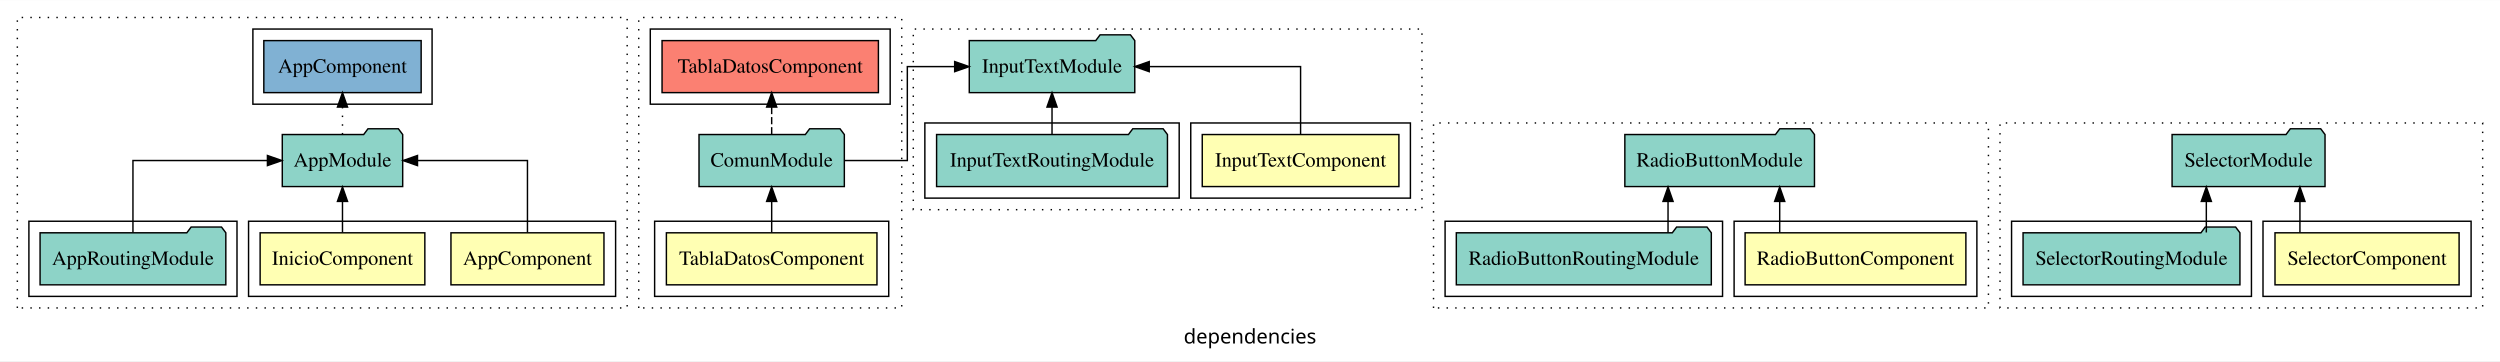
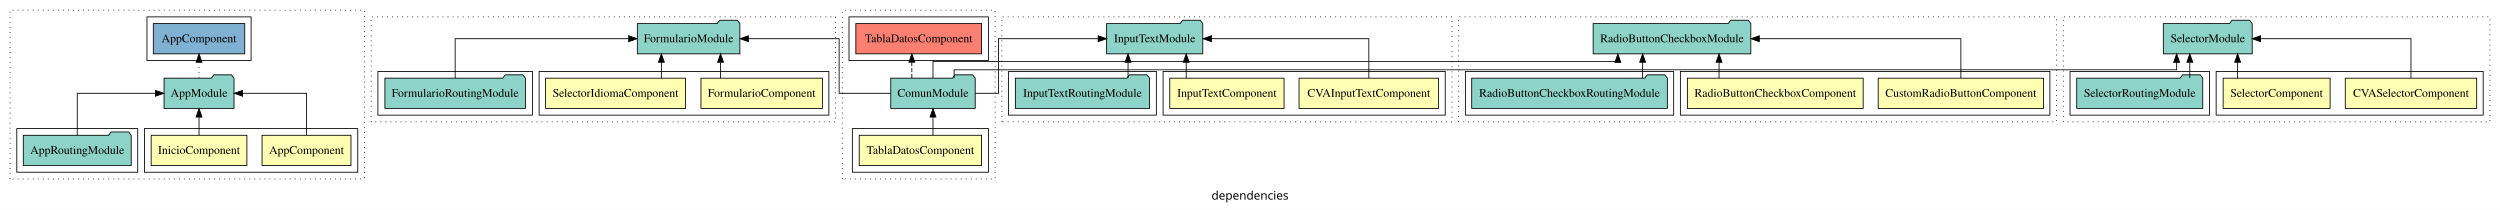
- <svg xmlns="http://www.w3.org/2000/svg" width="1730pt" height="250pt" viewBox="0.00 0.00 1730.00 249.80">
+ <svg xmlns="http://www.w3.org/2000/svg" width="2977pt" height="250pt" viewBox="0.00 0.00 2977.00 249.80">
  <g id="graph0" class="graph" transform="scale(1 1) rotate(0) translate(4 245.8)">
-     <polygon fill="white" stroke="transparent" points="-4,4 -4,-245.8 1726,-245.8 1726,4 -4,4" />
-     <text text-anchor="middle" x="861" y="-8.2" font-family="sans-serif" font-size="14.00">dependencies</text>
+     <polygon fill="white" stroke="transparent" points="-4,4 -4,-245.8 2973,-245.8 2973,4 -4,4" />
+     <text text-anchor="middle" x="1484.5" y="-8.2" font-family="sans-serif" font-size="14.00">dependencies</text>
    <g id="clust1" class="cluster">
      <polygon fill="none" stroke="black" stroke-dasharray="1,5" points="8,-32.8 8,-233.8 430,-233.8 430,-32.8 8,-32.8" />
    </g>
    <g id="clust2" class="cluster">
      <polygon fill="none" stroke="black" points="168,-40.8 168,-92.8 422,-92.8 422,-40.8 168,-40.8" />
    </g>
    <g id="clust5" class="cluster">
      <polygon fill="none" stroke="black" points="16,-40.8 16,-92.8 160,-92.8 160,-40.8 16,-40.8" />
    </g>
    <g id="clust7" class="cluster">
      <polygon fill="none" stroke="black" points="171,-173.8 171,-225.8 295,-225.8 295,-173.8 171,-173.8" />
    </g>
    <g id="clust15" class="cluster">
-       <polygon fill="none" stroke="black" stroke-dasharray="1,5" points="438,-32.8 438,-233.8 620,-233.8 620,-32.8 438,-32.8" />
+       <polygon fill="none" stroke="black" stroke-dasharray="1,5" points="999,-32.8 999,-233.8 1181,-233.8 1181,-32.8 999,-32.8" />
    </g>
    <g id="clust16" class="cluster">
-       <polygon fill="none" stroke="black" points="449,-40.8 449,-92.8 611,-92.8 611,-40.8 449,-40.8" />
+       <polygon fill="none" stroke="black" points="1011,-40.8 1011,-92.8 1173,-92.8 1173,-40.8 1011,-40.8" />
    </g>
    <g id="clust19" class="cluster">
-       <polygon fill="none" stroke="black" points="446,-173.8 446,-225.8 612,-225.8 612,-173.8 446,-173.8" />
+       <polygon fill="none" stroke="black" points="1007,-173.8 1007,-225.8 1173,-225.8 1173,-173.8 1007,-173.8" />
    </g>
    <g id="clust22" class="cluster">
-       <polygon fill="none" stroke="black" stroke-dasharray="1,5" points="628,-100.8 628,-225.8 980,-225.8 980,-100.8 628,-100.8" />
+       <polygon fill="none" stroke="black" stroke-dasharray="1,5" points="438,-100.8 438,-225.8 991,-225.8 991,-100.8 438,-100.8" />
    </g>
    <g id="clust23" class="cluster">
-       <polygon fill="none" stroke="black" points="820,-108.8 820,-160.8 972,-160.8 972,-108.8 820,-108.8" />
-     </g>
-     <g id="clust25" class="cluster">
-       <polygon fill="none" stroke="black" points="636,-108.8 636,-160.8 812,-160.8 812,-108.8 636,-108.8" />
-     </g>
-     <g id="clust35" class="cluster">
-       <polygon fill="none" stroke="black" stroke-dasharray="1,5" points="988,-32.8 988,-160.8 1372,-160.8 1372,-32.8 988,-32.8" />
+       <polygon fill="none" stroke="black" points="638,-108.8 638,-160.8 983,-160.8 983,-108.8 638,-108.8" />
+     </g>
+     <g id="clust26" class="cluster">
+       <polygon fill="none" stroke="black" points="446,-108.8 446,-160.8 630,-160.8 630,-108.8 446,-108.8" />
    </g>
    <g id="clust36" class="cluster">
-       <polygon fill="none" stroke="black" points="1196,-40.8 1196,-92.8 1364,-92.8 1364,-40.8 1196,-40.8" />
-     </g>
-     <g id="clust38" class="cluster">
-       <polygon fill="none" stroke="black" points="996,-40.8 996,-92.8 1188,-92.8 1188,-40.8 996,-40.8" />
-     </g>
-     <g id="clust48" class="cluster">
-       <polygon fill="none" stroke="black" stroke-dasharray="1,5" points="1380,-32.8 1380,-160.8 1714,-160.8 1714,-32.8 1380,-32.8" />
-     </g>
-     <g id="clust49" class="cluster">
-       <polygon fill="none" stroke="black" points="1562,-40.8 1562,-92.8 1706,-92.8 1706,-40.8 1562,-40.8" />
+       <polygon fill="none" stroke="black" stroke-dasharray="1,5" points="1189,-100.8 1189,-225.8 1725,-225.8 1725,-100.8 1189,-100.8" />
+     </g>
+     <g id="clust37" class="cluster">
+       <polygon fill="none" stroke="black" points="1381,-108.8 1381,-160.8 1717,-160.8 1717,-108.8 1381,-108.8" />
+     </g>
+     <g id="clust40" class="cluster">
+       <polygon fill="none" stroke="black" points="1197,-108.8 1197,-160.8 1373,-160.8 1373,-108.8 1197,-108.8" />
+     </g>
+     <g id="clust50" class="cluster">
+       <polygon fill="none" stroke="black" stroke-dasharray="1,5" points="1733,-100.8 1733,-225.8 2445,-225.8 2445,-100.8 1733,-100.8" />
    </g>
    <g id="clust51" class="cluster">
-       <polygon fill="none" stroke="black" points="1388,-40.8 1388,-92.8 1554,-92.8 1554,-40.8 1388,-40.8" />
+       <polygon fill="none" stroke="black" points="1997,-108.8 1997,-160.8 2437,-160.8 2437,-108.8 1997,-108.8" />
+     </g>
+     <g id="clust54" class="cluster">
+       <polygon fill="none" stroke="black" points="1741,-108.8 1741,-160.8 1989,-160.8 1989,-108.8 1741,-108.8" />
+     </g>
+     <g id="clust64" class="cluster">
+       <polygon fill="none" stroke="black" stroke-dasharray="1,5" points="2453,-100.8 2453,-225.8 2961,-225.8 2961,-100.8 2453,-100.8" />
+     </g>
+     <g id="clust65" class="cluster">
+       <polygon fill="none" stroke="black" points="2635,-108.8 2635,-160.8 2953,-160.8 2953,-108.8 2635,-108.8" />
+     </g>
+     <g id="clust68" class="cluster">
+       <polygon fill="none" stroke="black" points="2461,-108.8 2461,-160.8 2627,-160.8 2627,-108.8 2461,-108.8" />
    </g>
    <g id="node1" class="node">
      <polygon fill="#ffffb3" stroke="black" points="413.94,-84.8 308.06,-84.8 308.06,-48.8 413.94,-48.8 413.94,-84.8" />
      <text text-anchor="middle" x="361" y="-62.6" font-family="Times,serif" font-size="14.00">AppComponent</text>
    </g>
    <g id="node3" class="node">
      <polygon fill="#8dd3c7" stroke="black" points="274.66,-152.8 271.66,-156.8 250.66,-156.8 247.66,-152.8 191.34,-152.8 191.34,-116.8 274.66,-116.8 274.66,-152.8" />
      <text text-anchor="middle" x="233" y="-130.6" font-family="Times,serif" font-size="14.00">AppModule</text>
    </g>
    <g id="edge1" class="edge">
      <path fill="none" stroke="black" d="M361,-85.02C361,-105.17 361,-134.8 361,-134.8 361,-134.8 284.91,-134.8 284.91,-134.8" />
      <polygon fill="black" stroke="black" points="284.91,-131.3 274.91,-134.8 284.91,-138.3 284.91,-131.3" />
    </g>
    <g id="node2" class="node">
      <polygon fill="#ffffb3" stroke="black" points="289.99,-84.8 176.01,-84.8 176.01,-48.8 289.99,-48.8 289.99,-84.8" />
      <text text-anchor="middle" x="233" y="-62.6" font-family="Times,serif" font-size="14.00">InicioComponent</text>
    </g>
    <g id="edge2" class="edge">
      <path fill="none" stroke="black" d="M233,-85.02C233,-85.02 233,-106.53 233,-106.53" />
      <polygon fill="black" stroke="black" points="229.5,-106.53 233,-116.53 236.5,-106.53 229.5,-106.53" />
    </g>
    <g id="node5" class="node">
      <polygon fill="#80b1d3" stroke="black" points="287.44,-217.8 178.56,-217.8 178.56,-181.8 287.44,-181.8 287.44,-217.8" />
      <text text-anchor="middle" x="233" y="-195.6" font-family="Times,serif" font-size="14.00">AppComponent </text>
    </g>
    <g id="edge4" class="edge">
      <path fill="none" stroke="black" stroke-dasharray="1,5" d="M233,-152.91C233,-152.91 233,-171.79 233,-171.79" />
      <polygon fill="black" stroke="black" points="229.5,-171.79 233,-181.79 236.5,-171.79 229.5,-171.79" />
    </g>
    <g id="node4" class="node">
      <polygon fill="#8dd3c7" stroke="black" points="152.27,-84.8 149.27,-88.8 128.27,-88.8 125.27,-84.8 23.73,-84.8 23.73,-48.8 152.27,-48.8 152.27,-84.8" />
      <text text-anchor="middle" x="88" y="-62.6" font-family="Times,serif" font-size="14.00">AppRoutingModule</text>
    </g>
    <g id="edge3" class="edge">
      <path fill="none" stroke="black" d="M88,-85.02C88,-105.17 88,-134.8 88,-134.8 88,-134.8 181.06,-134.8 181.06,-134.8" />
      <polygon fill="black" stroke="black" points="181.06,-138.3 191.06,-134.8 181.06,-131.3 181.06,-138.3" />
    </g>
    <g id="node6" class="node">
-       <polygon fill="#ffffb3" stroke="black" points="602.86,-84.8 457.14,-84.8 457.14,-48.8 602.86,-48.8 602.86,-84.8" />
-       <text text-anchor="middle" x="530" y="-62.6" font-family="Times,serif" font-size="14.00">TablaDatosComponent</text>
+       <polygon fill="#ffffb3" stroke="black" points="1164.86,-84.8 1019.14,-84.8 1019.14,-48.8 1164.86,-48.8 1164.86,-84.8" />
+       <text text-anchor="middle" x="1092" y="-62.6" font-family="Times,serif" font-size="14.00">TablaDatosComponent</text>
    </g>
    <g id="node7" class="node">
-       <polygon fill="#8dd3c7" stroke="black" points="580.28,-152.8 577.28,-156.8 556.28,-156.8 553.28,-152.8 479.72,-152.8 479.72,-116.8 580.28,-116.8 580.28,-152.8" />
-       <text text-anchor="middle" x="530" y="-130.6" font-family="Times,serif" font-size="14.00">ComunModule</text>
+       <polygon fill="#8dd3c7" stroke="black" points="1157.28,-152.8 1154.28,-156.8 1133.28,-156.8 1130.28,-152.8 1056.72,-152.8 1056.72,-116.8 1157.28,-116.8 1157.28,-152.8" />
+       <text text-anchor="middle" x="1107" y="-130.6" font-family="Times,serif" font-size="14.00">ComunModule</text>
    </g>
    <g id="edge5" class="edge">
-       <path fill="none" stroke="black" d="M530,-85.02C530,-85.02 530,-106.53 530,-106.53" />
-       <polygon fill="black" stroke="black" points="526.5,-106.53 530,-116.53 533.5,-106.53 526.5,-106.53" />
+       <path fill="none" stroke="black" d="M1107,-85.02C1107,-85.02 1107,-106.53 1107,-106.53" />
+       <polygon fill="black" stroke="black" points="1103.5,-106.53 1107,-116.53 1110.5,-106.53 1103.5,-106.53" />
    </g>
    <g id="node8" class="node">
-       <polygon fill="#fb8072" stroke="black" points="603.86,-217.8 454.14,-217.8 454.14,-181.8 603.86,-181.8 603.86,-217.8" />
-       <text text-anchor="middle" x="529" y="-195.6" font-family="Times,serif" font-size="14.00">TablaDatosComponent </text>
+       <polygon fill="#fb8072" stroke="black" points="1164.86,-217.8 1015.14,-217.8 1015.14,-181.8 1164.86,-181.8 1164.86,-217.8" />
+       <text text-anchor="middle" x="1090" y="-195.6" font-family="Times,serif" font-size="14.00">TablaDatosComponent </text>
    </g>
    <g id="edge6" class="edge">
-       <path fill="none" stroke="black" stroke-dasharray="5,2" d="M530,-152.91C530,-152.91 530,-171.79 530,-171.79" />
-       <polygon fill="black" stroke="black" points="526.5,-171.79 530,-181.79 533.5,-171.79 526.5,-171.79" />
+       <path fill="none" stroke="black" stroke-dasharray="5,2" d="M1081.81,-152.91C1081.81,-152.91 1081.81,-171.79 1081.81,-171.79" />
+       <polygon fill="black" stroke="black" points="1078.31,-171.79 1081.81,-181.79 1085.31,-171.79 1078.31,-171.79" />
+     </g>
+     <g id="node11" class="node">
+       <polygon fill="#8dd3c7" stroke="black" points="877.04,-217.8 874.04,-221.8 853.04,-221.8 850.04,-217.8 754.96,-217.8 754.96,-181.8 877.04,-181.8 877.04,-217.8" />
+       <text text-anchor="middle" x="816" y="-195.6" font-family="Times,serif" font-size="14.00">FormularioModule</text>
+     </g>
+     <g id="edge9" class="edge">
+       <path fill="none" stroke="black" d="M1056.68,-134.8C1027.01,-134.8 995.24,-134.8 995.24,-134.8 995.24,-134.8 995.24,-199.8 995.24,-199.8 995.24,-199.8 887.18,-199.8 887.18,-199.8" />
+       <polygon fill="black" stroke="black" points="887.18,-196.3 877.18,-199.8 887.18,-203.3 887.18,-196.3" />
+     </g>
+     <g id="node15" class="node">
+       <polygon fill="#8dd3c7" stroke="black" points="1428.26,-217.8 1425.26,-221.8 1404.26,-221.8 1401.26,-217.8 1313.74,-217.8 1313.74,-181.8 1428.26,-181.8 1428.26,-217.8" />
+       <text text-anchor="middle" x="1371" y="-195.6" font-family="Times,serif" font-size="14.00">InputTextModule</text>
+     </g>
+     <g id="edge13" class="edge">
+       <path fill="none" stroke="black" d="M1157.28,-134.8C1172.37,-134.8 1185,-134.8 1185,-134.8 1185,-134.8 1185,-199.8 1185,-199.8 1185,-199.8 1303.67,-199.8 1303.67,-199.8" />
+       <polygon fill="black" stroke="black" points="1303.68,-203.3 1313.67,-199.8 1303.67,-196.3 1303.68,-203.3" />
+     </g>
+     <g id="node19" class="node">
+       <polygon fill="#8dd3c7" stroke="black" points="2080.88,-217.8 2077.88,-221.8 2056.88,-221.8 2053.88,-217.8 1893.12,-217.8 1893.12,-181.8 2080.88,-181.8 2080.88,-217.8" />
+       <text text-anchor="middle" x="1987" y="-195.6" font-family="Times,serif" font-size="14.00">RadioButtonCheckboxModule</text>
+     </g>
+     <g id="edge17" class="edge">
+       <path fill="none" stroke="black" d="M1107,-152.91C1107,-162.7 1107,-172.8 1107,-172.8 1107,-172.8 1922.54,-172.8 1922.54,-172.8 1922.54,-172.8 1922.54,-173.68 1922.54,-173.68" />
+       <polygon fill="black" stroke="black" points="1919.04,-171.64 1922.54,-181.64 1926.04,-171.64 1919.04,-171.64" />
+     </g>
+     <g id="node23" class="node">
+       <polygon fill="#8dd3c7" stroke="black" points="2677.92,-217.8 2674.92,-221.8 2653.92,-221.8 2650.92,-217.8 2572.08,-217.8 2572.08,-181.8 2677.92,-181.8 2677.92,-217.8" />
+       <text text-anchor="middle" x="2625" y="-195.6" font-family="Times,serif" font-size="14.00">SelectorModule</text>
+     </g>
+     <g id="edge21" class="edge">
+       <path fill="none" stroke="black" d="M1132.19,-153.01C1132.19,-158.35 1132.19,-162.8 1132.19,-162.8 1132.19,-162.8 2587.95,-162.8 2587.95,-162.8 2587.95,-162.8 2587.95,-171.73 2587.95,-171.73" />
+       <polygon fill="black" stroke="black" points="2584.45,-171.73 2587.95,-181.73 2591.45,-171.73 2584.45,-171.73" />
+     </g>
+     <g id="node9" class="node">
+       <polygon fill="#ffffb3" stroke="black" points="975.32,-152.8 830.68,-152.8 830.68,-116.8 975.32,-116.8 975.32,-152.8" />
+       <text text-anchor="middle" x="903" y="-130.6" font-family="Times,serif" font-size="14.00">FormularioComponent</text>
+     </g>
+     <g id="edge7" class="edge">
+       <path fill="none" stroke="black" d="M854.05,-152.91C854.05,-152.91 854.05,-171.79 854.05,-171.79" />
+       <polygon fill="black" stroke="black" points="850.55,-171.79 854.05,-181.79 857.55,-171.79 850.55,-171.79" />
    </g>
    <g id="node10" class="node">
-       <polygon fill="#8dd3c7" stroke="black" points="781.26,-217.8 778.26,-221.8 757.26,-221.8 754.26,-217.8 666.74,-217.8 666.74,-181.8 781.26,-181.8 781.26,-217.8" />
-       <text text-anchor="middle" x="724" y="-195.6" font-family="Times,serif" font-size="14.00">InputTextModule</text>
+       <polygon fill="#ffffb3" stroke="black" points="812.36,-152.8 645.64,-152.8 645.64,-116.8 812.36,-116.8 812.36,-152.8" />
+       <text text-anchor="middle" x="729" y="-130.6" font-family="Times,serif" font-size="14.00">SelectorIdiomaComponent</text>
    </g>
    <g id="edge8" class="edge">
-       <path fill="none" stroke="black" d="M580.51,-134.8C602.73,-134.8 623.87,-134.8 623.87,-134.8 623.87,-134.8 623.87,-199.8 623.87,-199.8 623.87,-199.8 656.63,-199.8 656.63,-199.8" />
-       <polygon fill="black" stroke="black" points="656.63,-203.3 666.63,-199.8 656.63,-196.3 656.63,-203.3" />
-     </g>
-     <g id="node9" class="node">
-       <polygon fill="#ffffb3" stroke="black" points="964.04,-152.8 827.96,-152.8 827.96,-116.8 964.04,-116.8 964.04,-152.8" />
-       <text text-anchor="middle" x="896" y="-130.6" font-family="Times,serif" font-size="14.00">InputTextComponent</text>
-     </g>
-     <g id="edge7" class="edge">
-       <path fill="none" stroke="black" d="M896,-152.91C896,-172.14 896,-199.8 896,-199.8 896,-199.8 791.27,-199.8 791.27,-199.8" />
-       <polygon fill="black" stroke="black" points="791.27,-196.3 781.27,-199.8 791.27,-203.3 791.27,-196.3" />
-     </g>
-     <g id="node11" class="node">
-       <polygon fill="#8dd3c7" stroke="black" points="803.88,-152.8 800.88,-156.8 779.88,-156.8 776.88,-152.8 644.12,-152.8 644.12,-116.8 803.88,-116.8 803.88,-152.8" />
-       <text text-anchor="middle" x="724" y="-130.6" font-family="Times,serif" font-size="14.00">InputTextRoutingModule</text>
-     </g>
-     <g id="edge9" class="edge">
-       <path fill="none" stroke="black" d="M724,-152.91C724,-152.91 724,-171.79 724,-171.79" />
-       <polygon fill="black" stroke="black" points="720.5,-171.79 724,-181.79 727.5,-171.79 720.5,-171.79" />
+       <path fill="none" stroke="black" d="M783.58,-152.91C783.58,-152.91 783.58,-171.79 783.58,-171.79" />
+       <polygon fill="black" stroke="black" points="780.08,-171.79 783.58,-181.79 787.08,-171.79 780.08,-171.79" />
    </g>
    <g id="node12" class="node">
-       <polygon fill="#ffffb3" stroke="black" points="1356.39,-84.8 1203.61,-84.8 1203.61,-48.8 1356.39,-48.8 1356.39,-84.8" />
-       <text text-anchor="middle" x="1280" y="-62.6" font-family="Times,serif" font-size="14.00">RadioButtonComponent</text>
+       <polygon fill="#8dd3c7" stroke="black" points="621.66,-152.8 618.66,-156.8 597.66,-156.8 594.66,-152.8 454.34,-152.8 454.34,-116.8 621.66,-116.8 621.66,-152.8" />
+       <text text-anchor="middle" x="538" y="-130.6" font-family="Times,serif" font-size="14.00">FormularioRoutingModule</text>
+     </g>
+     <g id="edge10" class="edge">
+       <path fill="none" stroke="black" d="M538,-152.91C538,-172.14 538,-199.8 538,-199.8 538,-199.8 744.65,-199.8 744.65,-199.8" />
+       <polygon fill="black" stroke="black" points="744.65,-203.3 754.65,-199.8 744.65,-196.3 744.65,-203.3" />
    </g>
    <g id="node13" class="node">
-       <polygon fill="#8dd3c7" stroke="black" points="1251.61,-152.8 1248.61,-156.8 1227.61,-156.8 1224.61,-152.8 1120.39,-152.8 1120.39,-116.8 1251.61,-116.8 1251.61,-152.8" />
-       <text text-anchor="middle" x="1186" y="-130.6" font-family="Times,serif" font-size="14.00">RadioButtonModule</text>
-     </g>
-     <g id="edge10" class="edge">
-       <path fill="none" stroke="black" d="M1227.55,-85.02C1227.55,-85.02 1227.55,-106.53 1227.55,-106.53" />
-       <polygon fill="black" stroke="black" points="1224.05,-106.53 1227.55,-116.53 1231.05,-106.53 1224.05,-106.53" />
+       <polygon fill="#ffffb3" stroke="black" points="1709.09,-152.8 1542.91,-152.8 1542.91,-116.8 1709.09,-116.8 1709.09,-152.8" />
+       <text text-anchor="middle" x="1626" y="-130.6" font-family="Times,serif" font-size="14.00">CVAInputTextComponent</text>
+     </g>
+     <g id="edge11" class="edge">
+       <path fill="none" stroke="black" d="M1626,-152.91C1626,-172.14 1626,-199.8 1626,-199.8 1626,-199.8 1438.54,-199.8 1438.54,-199.8" />
+       <polygon fill="black" stroke="black" points="1438.54,-196.3 1428.54,-199.8 1438.54,-203.3 1438.54,-196.3" />
    </g>
    <g id="node14" class="node">
-       <polygon fill="#8dd3c7" stroke="black" points="1180.23,-84.8 1177.23,-88.8 1156.23,-88.8 1153.23,-84.8 1003.77,-84.8 1003.77,-48.8 1180.23,-48.8 1180.23,-84.8" />
-       <text text-anchor="middle" x="1092" y="-62.6" font-family="Times,serif" font-size="14.00">RadioButtonRoutingModule</text>
-     </g>
-     <g id="edge11" class="edge">
-       <path fill="none" stroke="black" d="M1150.28,-85.02C1150.28,-85.02 1150.28,-106.53 1150.28,-106.53" />
-       <polygon fill="black" stroke="black" points="1146.78,-106.53 1150.28,-116.53 1153.78,-106.53 1146.78,-106.53" />
-     </g>
-     <g id="node15" class="node">
-       <polygon fill="#ffffb3" stroke="black" points="1697.7,-84.8 1570.3,-84.8 1570.3,-48.8 1697.7,-48.8 1697.7,-84.8" />
-       <text text-anchor="middle" x="1634" y="-62.6" font-family="Times,serif" font-size="14.00">SelectorComponent</text>
+       <polygon fill="#ffffb3" stroke="black" points="1525.04,-152.8 1388.96,-152.8 1388.96,-116.8 1525.04,-116.8 1525.04,-152.8" />
+       <text text-anchor="middle" x="1457" y="-130.6" font-family="Times,serif" font-size="14.00">InputTextComponent</text>
+     </g>
+     <g id="edge12" class="edge">
+       <path fill="none" stroke="black" d="M1408.55,-152.91C1408.55,-152.91 1408.55,-171.79 1408.55,-171.79" />
+       <polygon fill="black" stroke="black" points="1405.05,-171.79 1408.55,-181.79 1412.05,-171.79 1405.05,-171.79" />
    </g>
    <g id="node16" class="node">
-       <polygon fill="#8dd3c7" stroke="black" points="1604.92,-152.8 1601.92,-156.8 1580.92,-156.8 1577.92,-152.8 1499.08,-152.8 1499.08,-116.8 1604.92,-116.8 1604.92,-152.8" />
-       <text text-anchor="middle" x="1552" y="-130.6" font-family="Times,serif" font-size="14.00">SelectorModule</text>
-     </g>
-     <g id="edge12" class="edge">
-       <path fill="none" stroke="black" d="M1587.55,-85.02C1587.55,-85.02 1587.55,-106.53 1587.55,-106.53" />
-       <polygon fill="black" stroke="black" points="1584.05,-106.53 1587.55,-116.53 1591.05,-106.53 1584.05,-106.53" />
+       <polygon fill="#8dd3c7" stroke="black" points="1364.88,-152.8 1361.88,-156.8 1340.88,-156.8 1337.88,-152.8 1205.12,-152.8 1205.12,-116.8 1364.88,-116.8 1364.88,-152.8" />
+       <text text-anchor="middle" x="1285" y="-130.6" font-family="Times,serif" font-size="14.00">InputTextRoutingModule</text>
+     </g>
+     <g id="edge14" class="edge">
+       <path fill="none" stroke="black" d="M1339.28,-152.91C1339.28,-152.91 1339.28,-171.79 1339.28,-171.79" />
+       <polygon fill="black" stroke="black" points="1335.78,-171.79 1339.28,-181.79 1342.78,-171.79 1335.78,-171.79" />
    </g>
    <g id="node17" class="node">
-       <polygon fill="#8dd3c7" stroke="black" points="1546.04,-84.8 1543.04,-88.8 1522.04,-88.8 1519.04,-84.8 1395.96,-84.8 1395.96,-48.8 1546.04,-48.8 1546.04,-84.8" />
-       <text text-anchor="middle" x="1471" y="-62.6" font-family="Times,serif" font-size="14.00">SelectorRoutingModule</text>
-     </g>
-     <g id="edge13" class="edge">
-       <path fill="none" stroke="black" d="M1522.78,-85.02C1522.78,-85.02 1522.78,-106.53 1522.78,-106.53" />
-       <polygon fill="black" stroke="black" points="1519.28,-106.53 1522.78,-116.53 1526.28,-106.53 1519.28,-106.53" />
+       <polygon fill="#ffffb3" stroke="black" points="2429.45,-152.8 2232.55,-152.8 2232.55,-116.8 2429.45,-116.8 2429.45,-152.8" />
+       <text text-anchor="middle" x="2331" y="-130.6" font-family="Times,serif" font-size="14.00">CustomRadioButtonComponent</text>
+     </g>
+     <g id="edge15" class="edge">
+       <path fill="none" stroke="black" d="M2331,-152.91C2331,-172.14 2331,-199.8 2331,-199.8 2331,-199.8 2091,-199.8 2091,-199.8" />
+       <polygon fill="black" stroke="black" points="2091,-196.3 2081,-199.8 2091,-203.3 2091,-196.3" />
+     </g>
+     <g id="node18" class="node">
+       <polygon fill="#ffffb3" stroke="black" points="2214.66,-152.8 2005.34,-152.8 2005.34,-116.8 2214.66,-116.8 2214.66,-152.8" />
+       <text text-anchor="middle" x="2110" y="-130.6" font-family="Times,serif" font-size="14.00">RadioButtonCheckboxComponent</text>
+     </g>
+     <g id="edge16" class="edge">
+       <path fill="none" stroke="black" d="M2043.05,-152.91C2043.05,-152.91 2043.05,-171.79 2043.05,-171.79" />
+       <polygon fill="black" stroke="black" points="2039.55,-171.79 2043.05,-181.79 2046.55,-171.79 2039.55,-171.79" />
+     </g>
+     <g id="node20" class="node">
+       <polygon fill="#8dd3c7" stroke="black" points="1981.49,-152.8 1978.49,-156.8 1957.49,-156.8 1954.49,-152.8 1748.51,-152.8 1748.51,-116.8 1981.49,-116.8 1981.49,-152.8" />
+       <text text-anchor="middle" x="1865" y="-130.6" font-family="Times,serif" font-size="14.00">RadioButtonCheckboxRoutingModule</text>
+     </g>
+     <g id="edge18" class="edge">
+       <path fill="none" stroke="black" d="M1952.02,-152.91C1952.02,-152.91 1952.02,-171.79 1952.02,-171.79" />
+       <polygon fill="black" stroke="black" points="1948.52,-171.79 1952.02,-181.79 1955.52,-171.79 1948.52,-171.79" />
+     </g>
+     <g id="node21" class="node">
+       <polygon fill="#ffffb3" stroke="black" points="2945.25,-152.8 2788.75,-152.8 2788.75,-116.8 2945.25,-116.8 2945.25,-152.8" />
+       <text text-anchor="middle" x="2867" y="-130.6" font-family="Times,serif" font-size="14.00">CVASelectorComponent</text>
+     </g>
+     <g id="edge19" class="edge">
+       <path fill="none" stroke="black" d="M2867,-152.91C2867,-172.14 2867,-199.8 2867,-199.8 2867,-199.8 2687.81,-199.8 2687.81,-199.8" />
+       <polygon fill="black" stroke="black" points="2687.81,-196.3 2677.81,-199.8 2687.81,-203.3 2687.81,-196.3" />
+     </g>
+     <g id="node22" class="node">
+       <polygon fill="#ffffb3" stroke="black" points="2770.7,-152.8 2643.3,-152.8 2643.3,-116.8 2770.7,-116.8 2770.7,-152.8" />
+       <text text-anchor="middle" x="2707" y="-130.6" font-family="Times,serif" font-size="14.00">SelectorComponent</text>
+     </g>
+     <g id="edge20" class="edge">
+       <path fill="none" stroke="black" d="M2660.55,-152.91C2660.55,-152.91 2660.55,-171.79 2660.55,-171.79" />
+       <polygon fill="black" stroke="black" points="2657.05,-171.79 2660.55,-181.79 2664.05,-171.79 2657.05,-171.79" />
+     </g>
+     <g id="node24" class="node">
+       <polygon fill="#8dd3c7" stroke="black" points="2619.04,-152.8 2616.04,-156.8 2595.04,-156.8 2592.04,-152.8 2468.96,-152.8 2468.96,-116.8 2619.04,-116.8 2619.04,-152.8" />
+       <text text-anchor="middle" x="2544" y="-130.6" font-family="Times,serif" font-size="14.00">SelectorRoutingModule</text>
+     </g>
+     <g id="edge22" class="edge">
+       <path fill="none" stroke="black" d="M2603.61,-152.91C2603.61,-152.91 2603.61,-171.79 2603.61,-171.79" />
+       <polygon fill="black" stroke="black" points="2600.11,-171.79 2603.61,-181.79 2607.11,-171.79 2600.11,-171.79" />
    </g>
  </g>
</svg>
